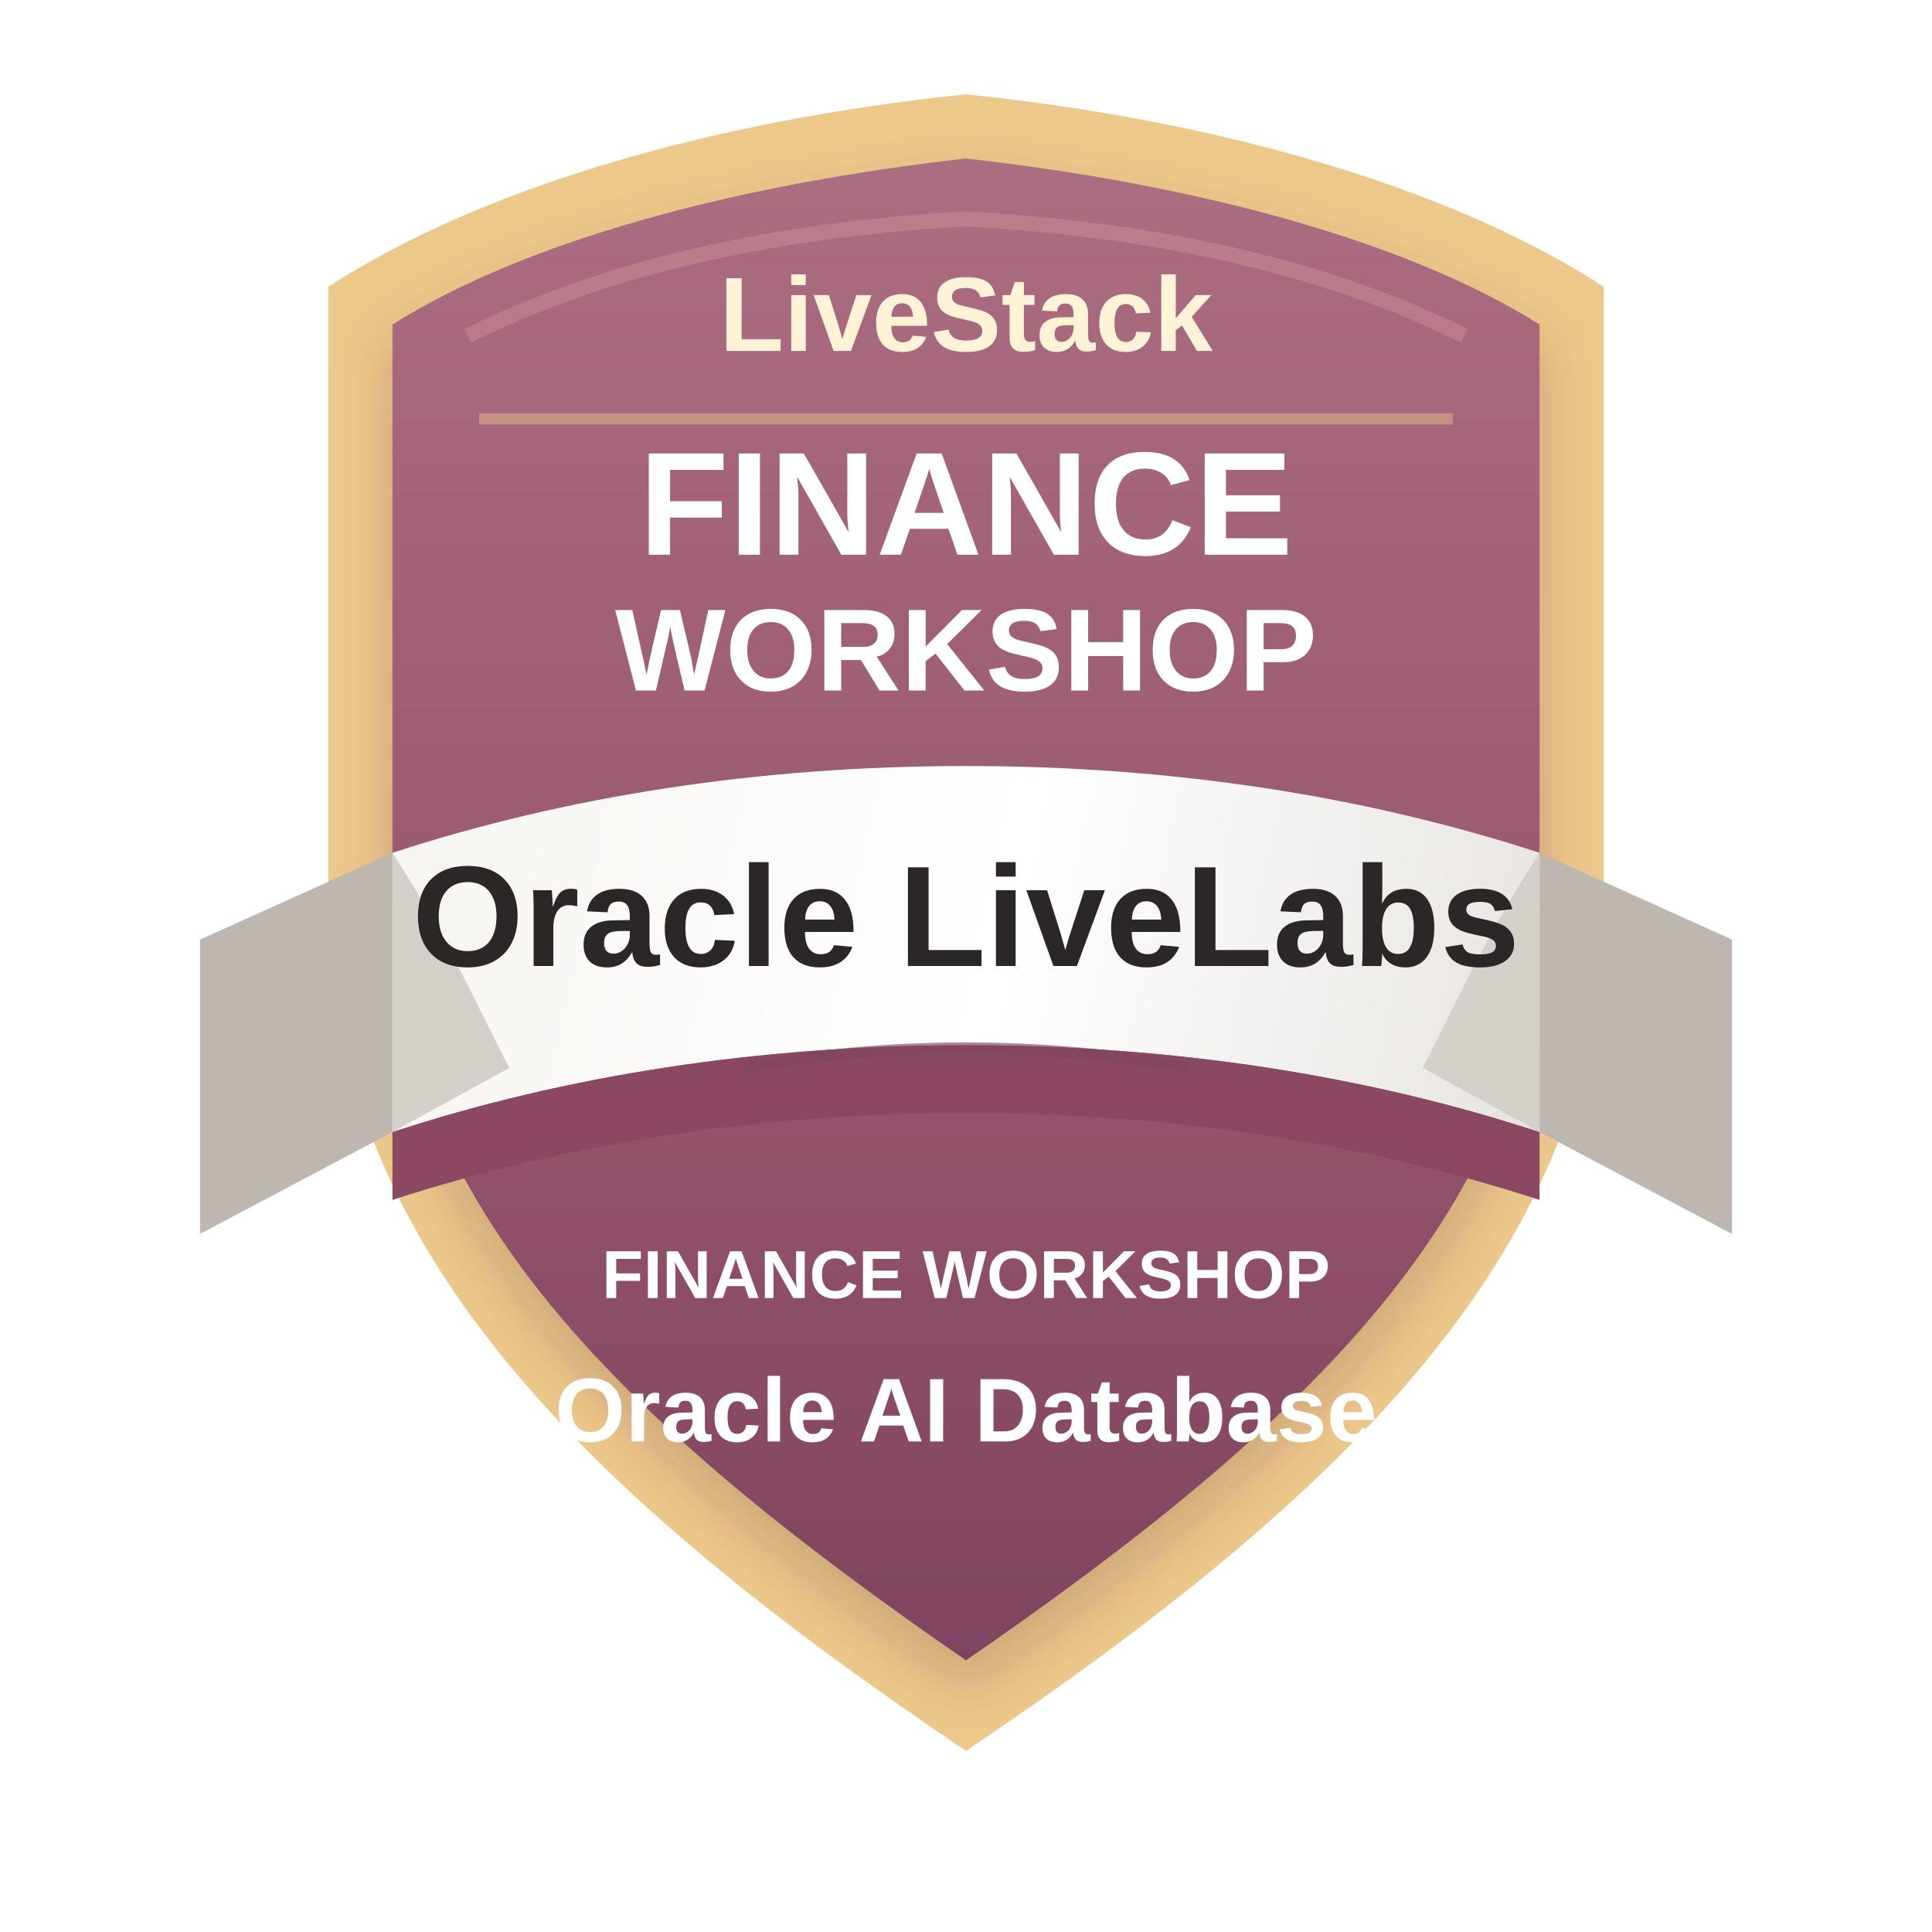
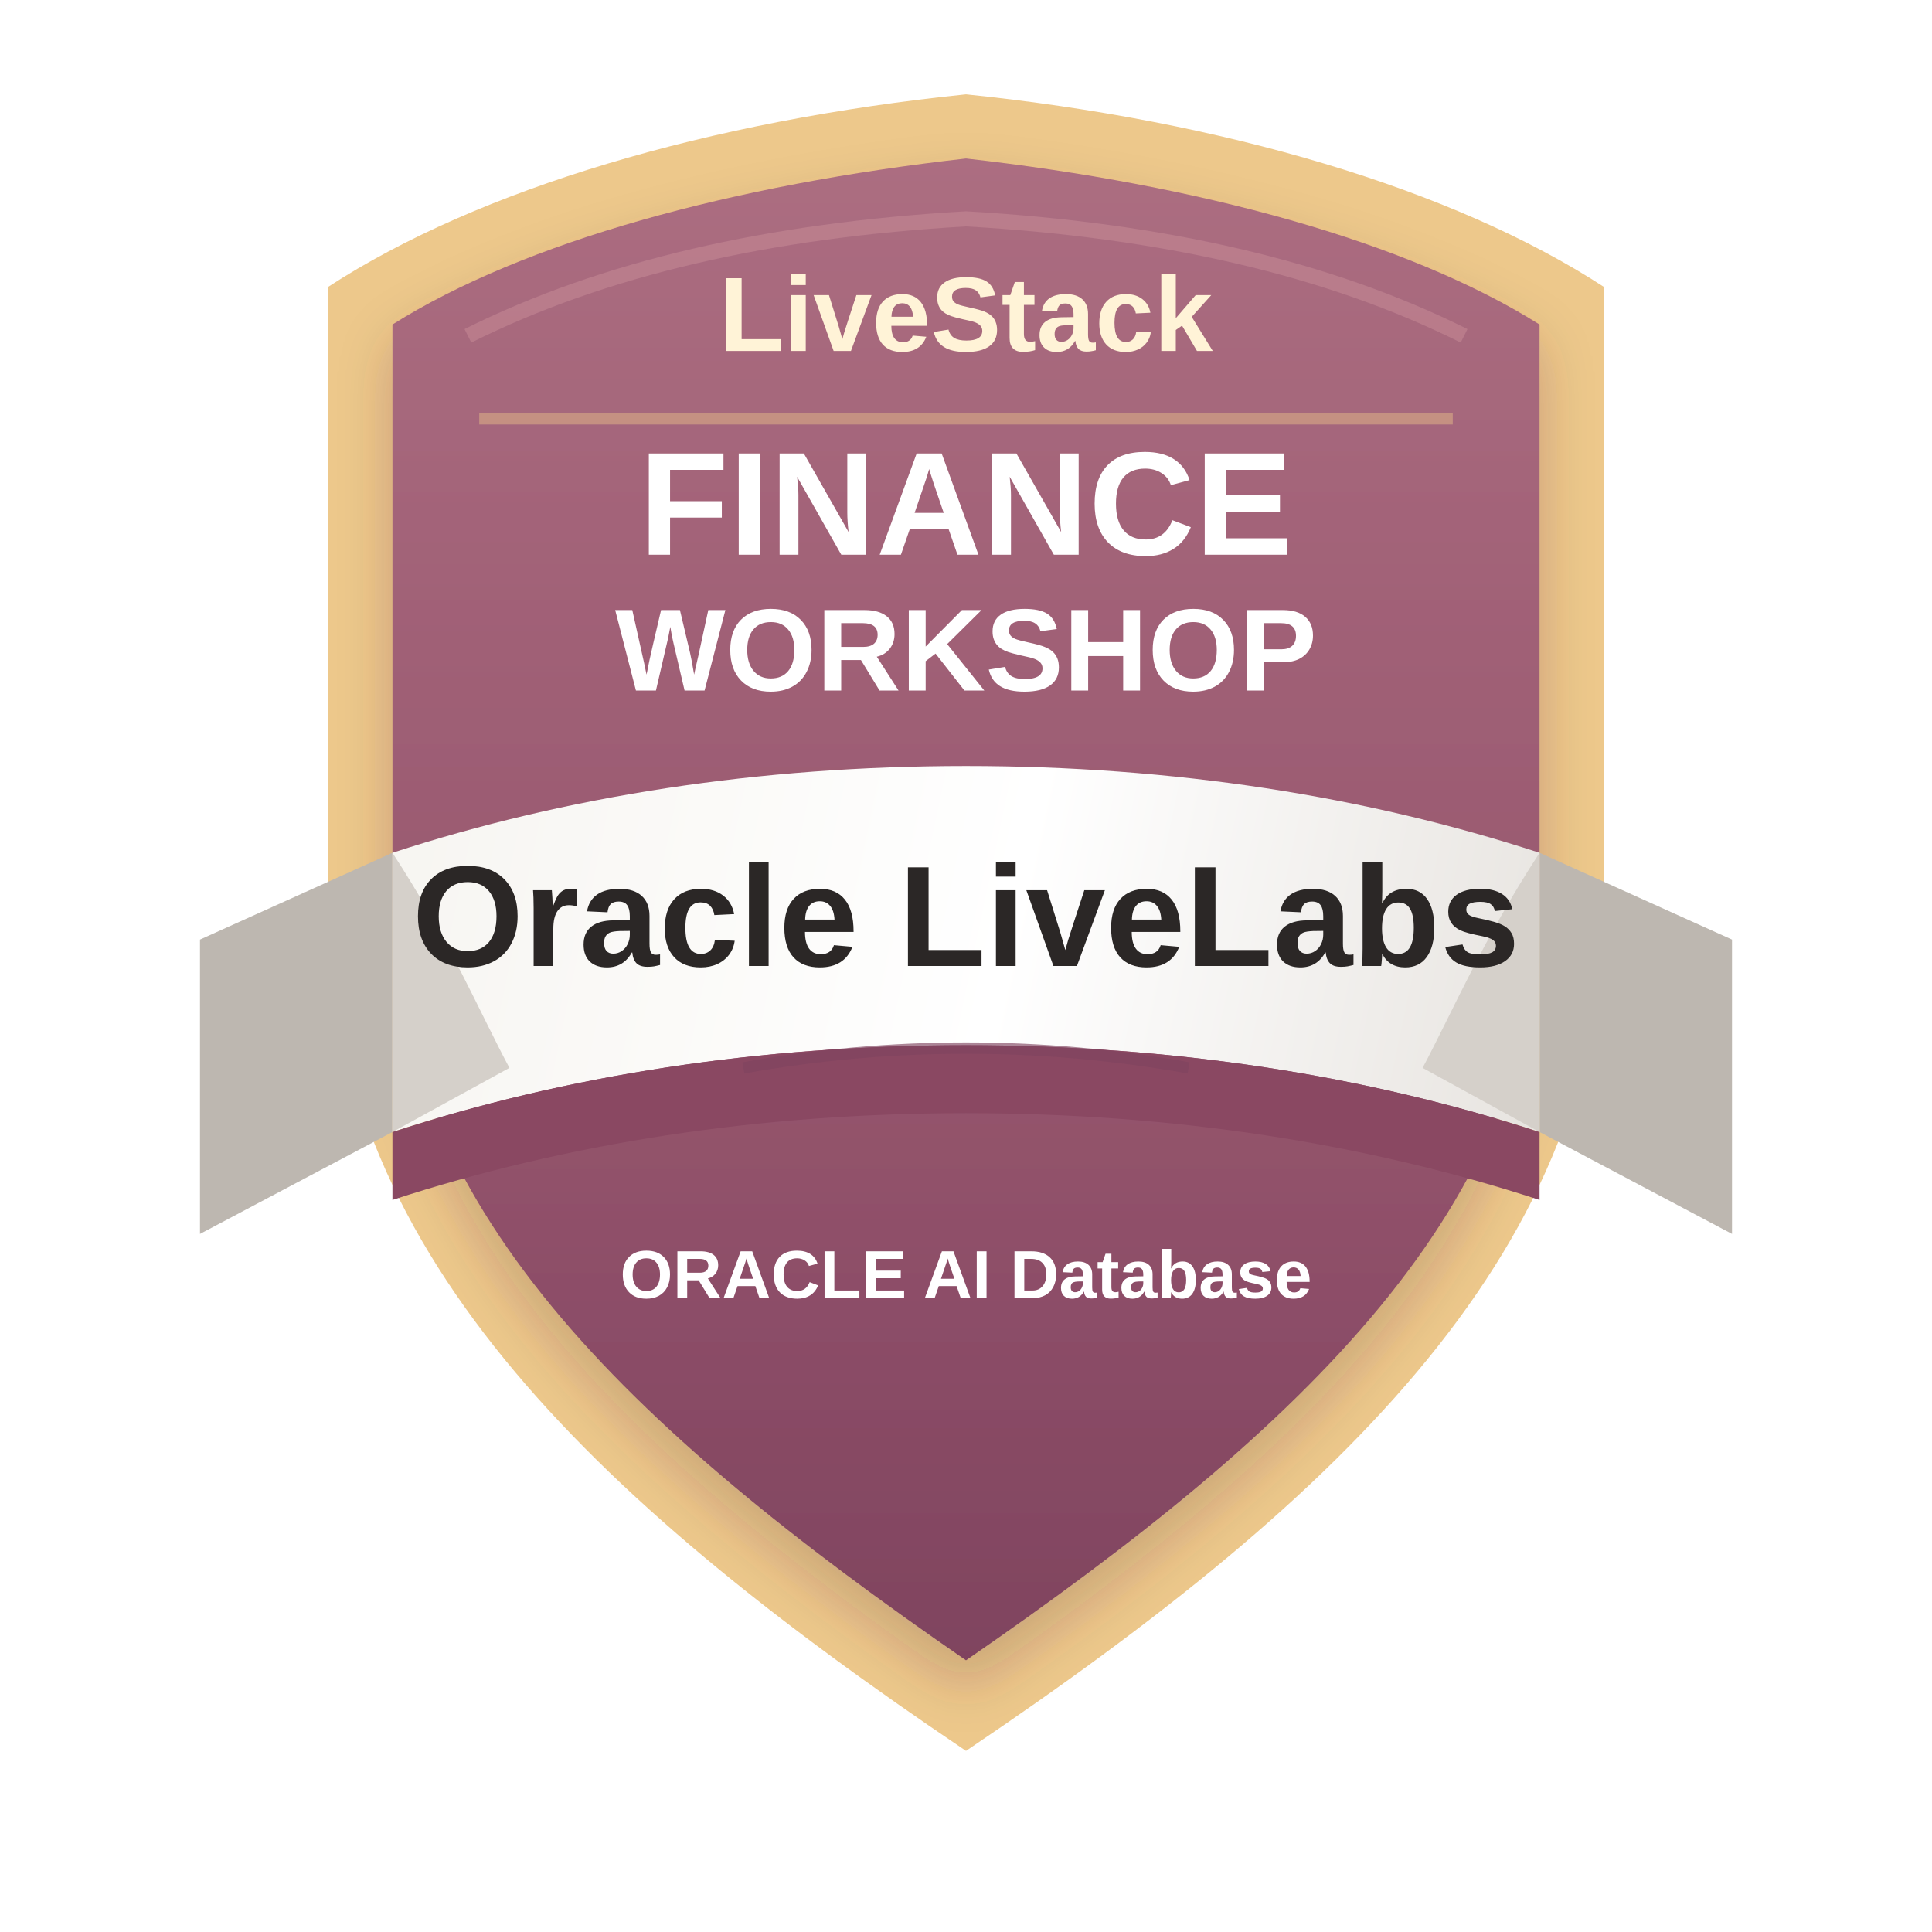
<svg xmlns="http://www.w3.org/2000/svg" width="512" height="512" viewBox="0 0 512 512" role="img" aria-labelledby="title desc">
  <defs>
    <linearGradient id="shieldFill" x1="256" y1="30" x2="256" y2="442" gradientUnits="userSpaceOnUse">
      <stop offset="0" stop-color="#ad6f82" />
      <stop offset="0.58" stop-color="#97566e" />
      <stop offset="1" stop-color="#7f435f" />
    </linearGradient>
    <linearGradient id="ribbonFill" x1="70" y1="191" x2="442" y2="269" gradientUnits="userSpaceOnUse">
      <stop offset="0" stop-color="#f5f3ee" />
      <stop offset="0.54" stop-color="#ffffff" />
      <stop offset="1" stop-color="#e3dfda" />
    </linearGradient>
    <filter id="softShadow" x="-12%" y="-12%" width="124%" height="124%">
      <feDropShadow dx="0" dy="7" stdDeviation="7" flood-color="#4c2938" flood-opacity="0.22" />
    </filter>
  </defs>
  <rect width="512" height="512" fill="#ffffff" />
  <path d="M256 25            C324 32 385 50 425 76            L425 239            C425 330 357 396 256 464            C155 396 87 330 87 239            L87 76            C127 50 188 32 256 25Z" fill="#edc88b" />
  <path d="M256 42            C318 49 373 64 408 86            L408 239            C408 319 346 378 256 440            C166 378 104 319 104 239            L104 86            C139 64 194 49 256 42Z" fill="url(#shieldFill)" filter="url(#softShadow)" />
  <path d="M124 89 C160 71 204 61 256 58 C308 61 352 71 388 89" fill="none" stroke="#c68a96" stroke-width="4" opacity="0.55" />
  <path d="M127 111 H385" stroke="#eac48a" stroke-width="3" opacity="0.45" />
  <text x="256" y="93" text-anchor="middle" font-family="Arial, Helvetica, sans-serif" font-size="28" font-weight="700" fill="#fff3d7">LiveStack</text>
  <text x="256" y="147" text-anchor="middle" font-family="Arial, Helvetica, sans-serif" font-size="39" font-weight="900" fill="#ffffff">FINANCE</text>
  <text x="256" y="183" text-anchor="middle" font-family="Arial, Helvetica, sans-serif" font-size="31" font-weight="900" fill="#ffffff">WORKSHOP</text>
  <path d="M53 249 L104 226 L104 300 L53 327Z" fill="#bdb7b0" />
  <path d="M459 249 L408 226 L408 300 L459 327Z" fill="#bdb7b0" />
  <path d="M104 226 C150 211 201 203 256 203 C311 203 362 211 408 226            L408 300 C362 285 311 277 256 277 C201 277 150 285 104 300Z" fill="url(#ribbonFill)" />
  <path d="M104 300 C150 285 201 277 256 277 C311 277 362 285 408 300            L408 318 C362 303 311 295 256 295 C201 295 150 303 104 318Z" fill="#8a4862" />
  <path d="M104 226 L104 300 L135 283 C127 268 119 249 104 226Z" fill="#d5d0ca" />
  <path d="M408 226 L408 300 L377 283 C385 268 393 249 408 226Z" fill="#d5d0ca" />
  <text x="256" y="256" text-anchor="middle" font-family="Arial, Helvetica, sans-serif" font-size="38" font-weight="900" fill="#2b2726">Oracle LiveLabs</text>
  <path d="M197 283 C236 276 276 276 315 283" fill="none" stroke="#7f435f" stroke-width="3" opacity="0.65" />
-   <text x="256" y="344" text-anchor="middle" font-family="Arial, Helvetica, sans-serif" font-size="18" font-weight="800" fill="#ffffff">FINANCE WORKSHOP</text>
-   <text x="256" y="382" text-anchor="middle" font-family="Arial, Helvetica, sans-serif" font-size="24" font-weight="700" fill="#ffffff">Oracle AI Database</text>
+   <text x="256" y="344" text-anchor="middle" font-family="Arial, Helvetica, sans-serif" font-size="18" font-weight="800" fill="#ffffff">ORACLE AI Database</text>
</svg>
